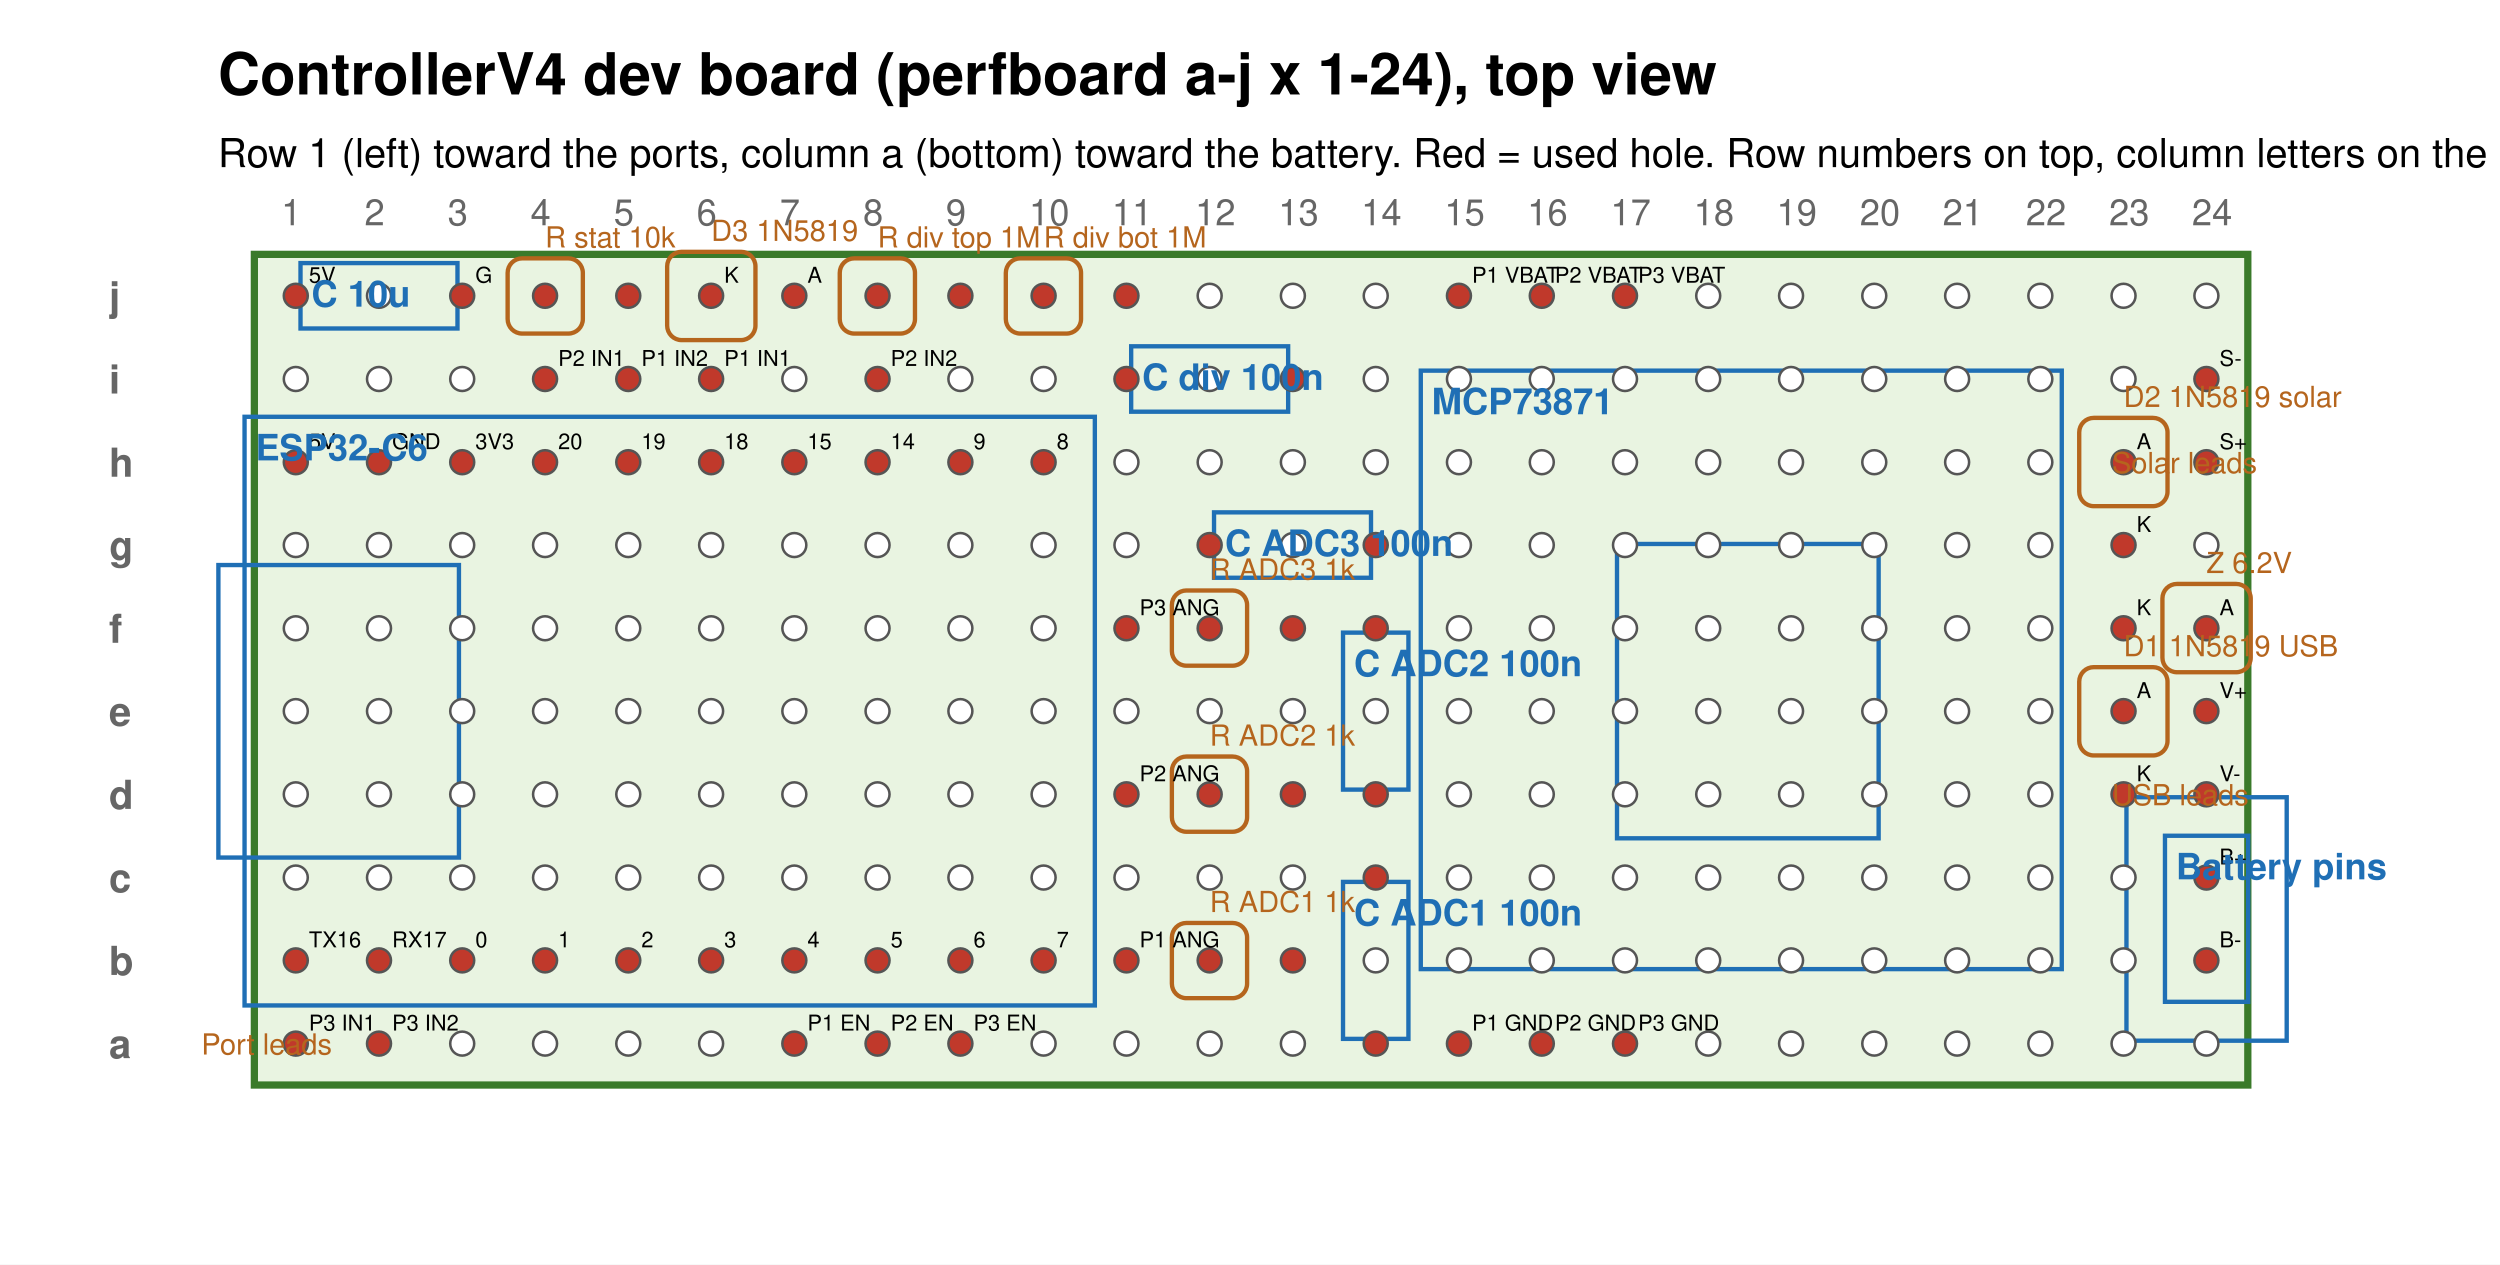
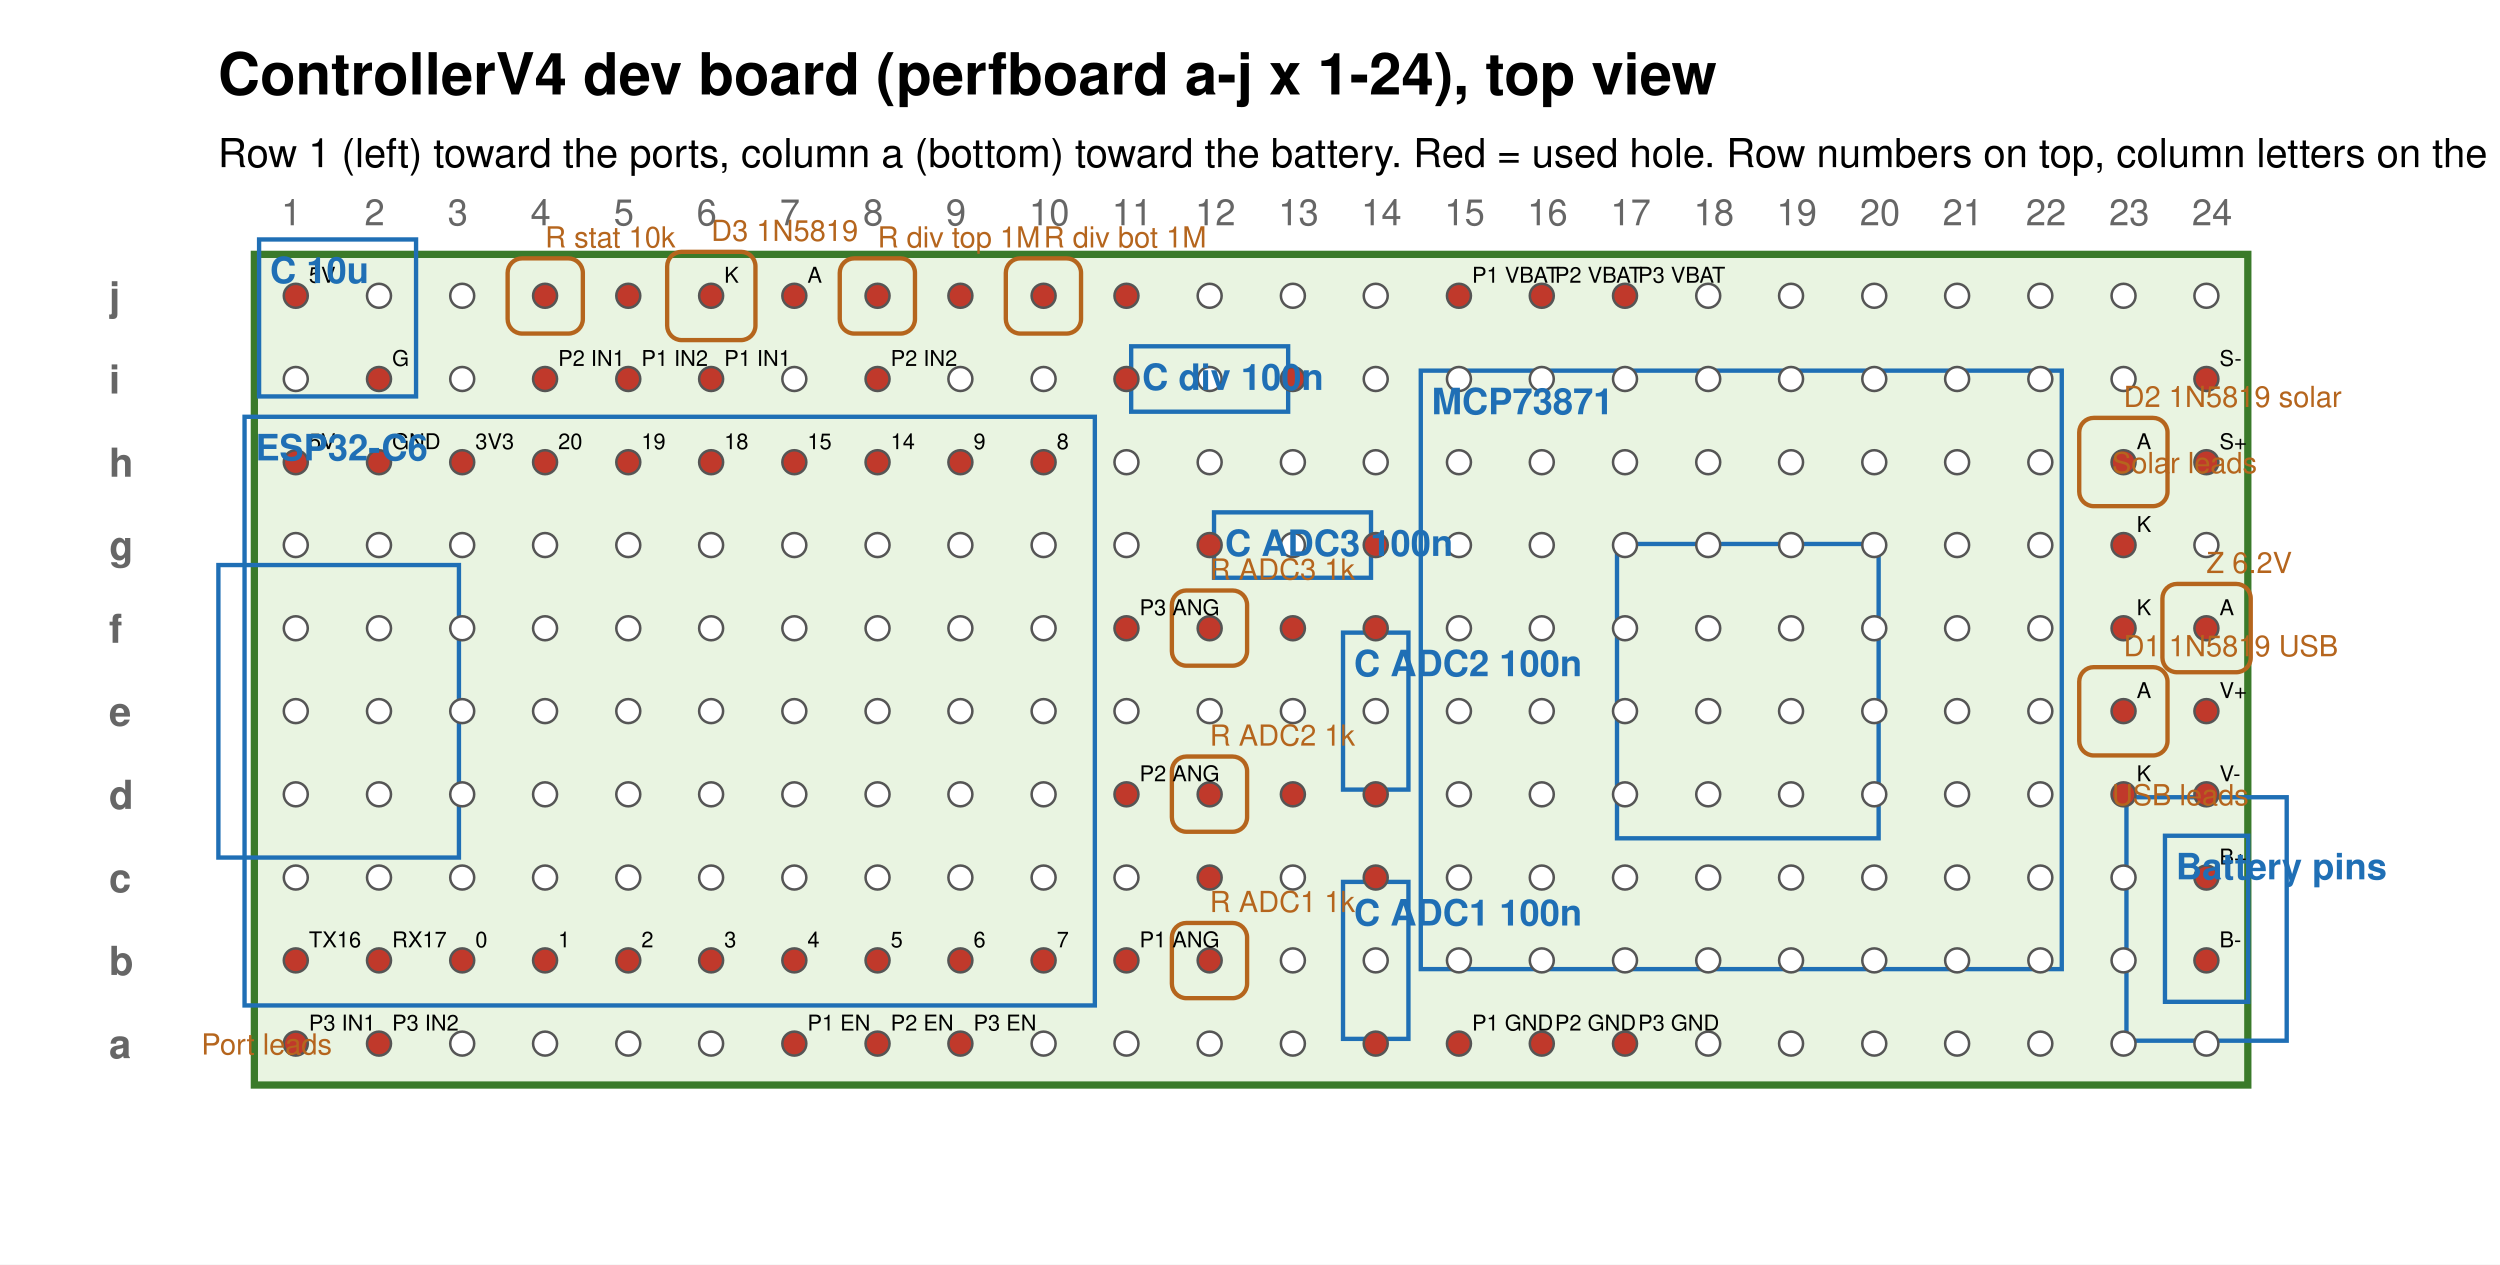
<svg xmlns="http://www.w3.org/2000/svg" width="688" height="348" font-family="Helvetica,Arial">
  <rect width="100%" height="100%" fill="#fff" />
  <text x="60" y="26" font-size="16" font-weight="bold">ControllerV4 dev board (perfboard a-j x 1-24), top view</text>
  <text x="60" y="46" font-size="11">Row 1 (left) toward the ports, column a (bottom) toward the battery. Red = used hole. Row numbers on top, column letters on the left.</text>
  <rect x="70.0" y="70.0" width="548.6" height="228.6" fill="#e9f4e1" stroke="#3a7a2a" stroke-width="2" />
  <rect x="67.3" y="114.7" width="234.0" height="162.0" fill="none" stroke="#1f6fb5" stroke-width="1.2" />
  <rect x="60.1" y="155.5" width="66.2" height="80.5" fill="none" stroke="#1f6fb5" stroke-width="1.2" />
  <rect x="391.0" y="102.0" width="176.4" height="164.7" fill="none" stroke="#1f6fb5" stroke-width="1.2" />
  <rect x="445.0" y="149.7" width="72.0" height="81.0" fill="none" stroke="#1f6fb5" stroke-width="1.2" />
-   <rect x="82.7" y="72.4" width="43.2" height="18.0" fill="none" stroke="#1f6fb5" stroke-width="1.2" />
+   <rect x="71.3" y="65.9" width="43.2" height="43.2" fill="none" stroke="#1f6fb5" stroke-width="1.2" />
  <rect x="139.7" y="71.1" width="20.7" height="20.7" rx="4" fill="none" stroke="#b5651d" stroke-width="1.2" />
  <rect x="183.6" y="69.3" width="24.3" height="24.3" rx="4" fill="none" stroke="#b5651d" stroke-width="1.2" />
  <rect x="231.1" y="71.1" width="20.7" height="20.7" rx="4" fill="none" stroke="#b5651d" stroke-width="1.2" />
  <rect x="276.8" y="71.1" width="20.7" height="20.7" rx="4" fill="none" stroke="#b5651d" stroke-width="1.2" />
  <rect x="311.3" y="95.3" width="43.2" height="18.0" fill="none" stroke="#1f6fb5" stroke-width="1.2" />
  <rect x="322.5" y="254.0" width="20.7" height="20.7" rx="4" fill="none" stroke="#b5651d" stroke-width="1.2" />
  <rect x="369.6" y="242.7" width="18.0" height="43.2" fill="none" stroke="#1f6fb5" stroke-width="1.2" />
  <rect x="322.5" y="208.2" width="20.7" height="20.7" rx="4" fill="none" stroke="#b5651d" stroke-width="1.2" />
  <rect x="369.6" y="174.1" width="18.0" height="43.2" fill="none" stroke="#1f6fb5" stroke-width="1.2" />
  <rect x="322.5" y="162.5" width="20.7" height="20.7" rx="4" fill="none" stroke="#b5651d" stroke-width="1.2" />
  <rect x="334.1" y="141.0" width="43.2" height="18.0" fill="none" stroke="#1f6fb5" stroke-width="1.2" />
  <rect x="572.2" y="183.6" width="24.3" height="24.3" rx="4" fill="none" stroke="#b5651d" stroke-width="1.2" />
  <rect x="572.2" y="115.0" width="24.3" height="24.3" rx="4" fill="none" stroke="#b5651d" stroke-width="1.2" />
  <rect x="595.1" y="160.7" width="24.3" height="24.3" rx="4" fill="none" stroke="#b5651d" stroke-width="1.2" />
  <rect x="595.8" y="230.0" width="22.9" height="45.7" fill="none" stroke="#1f6fb5" stroke-width="1.2" />
  <rect x="585.2" y="219.4" width="44.1" height="67.0" fill="none" stroke="#1f6fb5" stroke-width="1.2" />
  <circle cx="81.4" cy="287.2" r="3.3" fill="#c0392b" stroke="#555" stroke-width="0.7" />
  <circle cx="81.4" cy="264.3" r="3.3" fill="#c0392b" stroke="#555" stroke-width="0.7" />
  <circle cx="81.4" cy="241.5" r="3.3" fill="#fff" stroke="#555" stroke-width="0.7" />
  <circle cx="81.4" cy="218.6" r="3.3" fill="#fff" stroke="#555" stroke-width="0.7" />
  <circle cx="81.4" cy="195.7" r="3.3" fill="#fff" stroke="#555" stroke-width="0.7" />
  <circle cx="81.4" cy="172.9" r="3.3" fill="#fff" stroke="#555" stroke-width="0.7" />
  <circle cx="81.4" cy="150.0" r="3.3" fill="#fff" stroke="#555" stroke-width="0.7" />
  <circle cx="81.4" cy="127.2" r="3.3" fill="#c0392b" stroke="#555" stroke-width="0.7" />
  <circle cx="81.4" cy="104.3" r="3.3" fill="#fff" stroke="#555" stroke-width="0.7" />
  <circle cx="81.4" cy="81.4" r="3.3" fill="#c0392b" stroke="#555" stroke-width="0.7" />
  <circle cx="104.3" cy="287.2" r="3.3" fill="#c0392b" stroke="#555" stroke-width="0.7" />
  <circle cx="104.3" cy="264.3" r="3.3" fill="#c0392b" stroke="#555" stroke-width="0.7" />
  <circle cx="104.3" cy="241.5" r="3.3" fill="#fff" stroke="#555" stroke-width="0.7" />
  <circle cx="104.3" cy="218.6" r="3.3" fill="#fff" stroke="#555" stroke-width="0.7" />
  <circle cx="104.3" cy="195.7" r="3.3" fill="#fff" stroke="#555" stroke-width="0.7" />
  <circle cx="104.3" cy="172.9" r="3.3" fill="#fff" stroke="#555" stroke-width="0.7" />
  <circle cx="104.3" cy="150.0" r="3.3" fill="#fff" stroke="#555" stroke-width="0.7" />
  <circle cx="104.3" cy="127.2" r="3.3" fill="#c0392b" stroke="#555" stroke-width="0.7" />
-   <circle cx="104.3" cy="104.3" r="3.3" fill="#fff" stroke="#555" stroke-width="0.7" />
+   <circle cx="104.3" cy="104.3" r="3.3" fill="#c0392b" stroke="#555" stroke-width="0.7" />
  <circle cx="104.3" cy="81.4" r="3.3" fill="#fff" stroke="#555" stroke-width="0.7" />
  <circle cx="127.2" cy="287.2" r="3.3" fill="#fff" stroke="#555" stroke-width="0.7" />
  <circle cx="127.2" cy="264.3" r="3.3" fill="#c0392b" stroke="#555" stroke-width="0.7" />
  <circle cx="127.2" cy="241.5" r="3.3" fill="#fff" stroke="#555" stroke-width="0.7" />
  <circle cx="127.2" cy="218.6" r="3.3" fill="#fff" stroke="#555" stroke-width="0.7" />
  <circle cx="127.2" cy="195.7" r="3.3" fill="#fff" stroke="#555" stroke-width="0.7" />
  <circle cx="127.2" cy="172.9" r="3.3" fill="#fff" stroke="#555" stroke-width="0.7" />
  <circle cx="127.2" cy="150.0" r="3.3" fill="#fff" stroke="#555" stroke-width="0.7" />
  <circle cx="127.2" cy="127.2" r="3.3" fill="#c0392b" stroke="#555" stroke-width="0.7" />
  <circle cx="127.2" cy="104.3" r="3.3" fill="#fff" stroke="#555" stroke-width="0.7" />
-   <circle cx="127.2" cy="81.4" r="3.3" fill="#c0392b" stroke="#555" stroke-width="0.7" />
+   <circle cx="127.2" cy="81.4" r="3.3" fill="#fff" stroke="#555" stroke-width="0.7" />
  <circle cx="150.0" cy="287.2" r="3.3" fill="#fff" stroke="#555" stroke-width="0.7" />
  <circle cx="150.0" cy="264.3" r="3.3" fill="#c0392b" stroke="#555" stroke-width="0.7" />
  <circle cx="150.0" cy="241.5" r="3.3" fill="#fff" stroke="#555" stroke-width="0.7" />
  <circle cx="150.0" cy="218.6" r="3.3" fill="#fff" stroke="#555" stroke-width="0.7" />
  <circle cx="150.0" cy="195.7" r="3.3" fill="#fff" stroke="#555" stroke-width="0.7" />
  <circle cx="150.0" cy="172.9" r="3.3" fill="#fff" stroke="#555" stroke-width="0.7" />
  <circle cx="150.0" cy="150.0" r="3.3" fill="#fff" stroke="#555" stroke-width="0.7" />
  <circle cx="150.0" cy="127.2" r="3.3" fill="#c0392b" stroke="#555" stroke-width="0.7" />
  <circle cx="150.0" cy="104.3" r="3.3" fill="#c0392b" stroke="#555" stroke-width="0.7" />
  <circle cx="150.0" cy="81.4" r="3.3" fill="#c0392b" stroke="#555" stroke-width="0.7" />
  <circle cx="172.9" cy="287.2" r="3.3" fill="#fff" stroke="#555" stroke-width="0.7" />
  <circle cx="172.9" cy="264.3" r="3.3" fill="#c0392b" stroke="#555" stroke-width="0.7" />
  <circle cx="172.9" cy="241.5" r="3.3" fill="#fff" stroke="#555" stroke-width="0.7" />
  <circle cx="172.9" cy="218.6" r="3.3" fill="#fff" stroke="#555" stroke-width="0.7" />
  <circle cx="172.9" cy="195.7" r="3.3" fill="#fff" stroke="#555" stroke-width="0.7" />
  <circle cx="172.9" cy="172.9" r="3.3" fill="#fff" stroke="#555" stroke-width="0.7" />
  <circle cx="172.9" cy="150.0" r="3.3" fill="#fff" stroke="#555" stroke-width="0.7" />
  <circle cx="172.9" cy="127.2" r="3.3" fill="#c0392b" stroke="#555" stroke-width="0.7" />
  <circle cx="172.9" cy="104.3" r="3.3" fill="#c0392b" stroke="#555" stroke-width="0.7" />
  <circle cx="172.9" cy="81.4" r="3.3" fill="#c0392b" stroke="#555" stroke-width="0.7" />
  <circle cx="195.7" cy="287.2" r="3.3" fill="#fff" stroke="#555" stroke-width="0.7" />
  <circle cx="195.7" cy="264.3" r="3.3" fill="#c0392b" stroke="#555" stroke-width="0.7" />
  <circle cx="195.7" cy="241.5" r="3.3" fill="#fff" stroke="#555" stroke-width="0.7" />
  <circle cx="195.7" cy="218.6" r="3.3" fill="#fff" stroke="#555" stroke-width="0.7" />
  <circle cx="195.7" cy="195.7" r="3.3" fill="#fff" stroke="#555" stroke-width="0.7" />
  <circle cx="195.7" cy="172.9" r="3.3" fill="#fff" stroke="#555" stroke-width="0.7" />
  <circle cx="195.7" cy="150.0" r="3.3" fill="#fff" stroke="#555" stroke-width="0.7" />
  <circle cx="195.7" cy="127.2" r="3.3" fill="#c0392b" stroke="#555" stroke-width="0.7" />
  <circle cx="195.7" cy="104.3" r="3.3" fill="#c0392b" stroke="#555" stroke-width="0.7" />
  <circle cx="195.7" cy="81.4" r="3.3" fill="#c0392b" stroke="#555" stroke-width="0.7" />
  <circle cx="218.6" cy="287.2" r="3.3" fill="#c0392b" stroke="#555" stroke-width="0.7" />
  <circle cx="218.6" cy="264.3" r="3.3" fill="#c0392b" stroke="#555" stroke-width="0.7" />
  <circle cx="218.6" cy="241.5" r="3.3" fill="#fff" stroke="#555" stroke-width="0.7" />
  <circle cx="218.6" cy="218.6" r="3.3" fill="#fff" stroke="#555" stroke-width="0.7" />
  <circle cx="218.6" cy="195.7" r="3.3" fill="#fff" stroke="#555" stroke-width="0.7" />
  <circle cx="218.6" cy="172.9" r="3.3" fill="#fff" stroke="#555" stroke-width="0.7" />
  <circle cx="218.6" cy="150.0" r="3.3" fill="#fff" stroke="#555" stroke-width="0.7" />
  <circle cx="218.6" cy="127.2" r="3.3" fill="#c0392b" stroke="#555" stroke-width="0.7" />
  <circle cx="218.6" cy="104.3" r="3.3" fill="#fff" stroke="#555" stroke-width="0.7" />
  <circle cx="218.6" cy="81.4" r="3.3" fill="#c0392b" stroke="#555" stroke-width="0.7" />
  <circle cx="241.5" cy="287.2" r="3.3" fill="#c0392b" stroke="#555" stroke-width="0.7" />
  <circle cx="241.5" cy="264.3" r="3.3" fill="#c0392b" stroke="#555" stroke-width="0.7" />
  <circle cx="241.5" cy="241.5" r="3.3" fill="#fff" stroke="#555" stroke-width="0.7" />
  <circle cx="241.5" cy="218.6" r="3.3" fill="#fff" stroke="#555" stroke-width="0.7" />
  <circle cx="241.5" cy="195.7" r="3.3" fill="#fff" stroke="#555" stroke-width="0.7" />
  <circle cx="241.5" cy="172.9" r="3.3" fill="#fff" stroke="#555" stroke-width="0.7" />
  <circle cx="241.5" cy="150.0" r="3.3" fill="#fff" stroke="#555" stroke-width="0.7" />
  <circle cx="241.5" cy="127.2" r="3.3" fill="#c0392b" stroke="#555" stroke-width="0.7" />
  <circle cx="241.5" cy="104.3" r="3.3" fill="#c0392b" stroke="#555" stroke-width="0.7" />
  <circle cx="241.5" cy="81.4" r="3.3" fill="#c0392b" stroke="#555" stroke-width="0.7" />
  <circle cx="264.3" cy="287.2" r="3.3" fill="#c0392b" stroke="#555" stroke-width="0.7" />
  <circle cx="264.3" cy="264.3" r="3.3" fill="#c0392b" stroke="#555" stroke-width="0.7" />
  <circle cx="264.3" cy="241.5" r="3.3" fill="#fff" stroke="#555" stroke-width="0.7" />
  <circle cx="264.3" cy="218.6" r="3.3" fill="#fff" stroke="#555" stroke-width="0.7" />
  <circle cx="264.3" cy="195.7" r="3.3" fill="#fff" stroke="#555" stroke-width="0.7" />
  <circle cx="264.3" cy="172.9" r="3.3" fill="#fff" stroke="#555" stroke-width="0.7" />
  <circle cx="264.3" cy="150.0" r="3.3" fill="#fff" stroke="#555" stroke-width="0.7" />
  <circle cx="264.3" cy="127.2" r="3.3" fill="#c0392b" stroke="#555" stroke-width="0.7" />
  <circle cx="264.3" cy="104.3" r="3.3" fill="#fff" stroke="#555" stroke-width="0.7" />
  <circle cx="264.3" cy="81.4" r="3.3" fill="#c0392b" stroke="#555" stroke-width="0.7" />
  <circle cx="287.2" cy="287.2" r="3.3" fill="#fff" stroke="#555" stroke-width="0.7" />
  <circle cx="287.2" cy="264.3" r="3.3" fill="#c0392b" stroke="#555" stroke-width="0.7" />
  <circle cx="287.2" cy="241.5" r="3.3" fill="#fff" stroke="#555" stroke-width="0.7" />
  <circle cx="287.2" cy="218.6" r="3.3" fill="#fff" stroke="#555" stroke-width="0.7" />
  <circle cx="287.2" cy="195.7" r="3.3" fill="#fff" stroke="#555" stroke-width="0.7" />
  <circle cx="287.2" cy="172.9" r="3.3" fill="#fff" stroke="#555" stroke-width="0.7" />
  <circle cx="287.2" cy="150.0" r="3.3" fill="#fff" stroke="#555" stroke-width="0.7" />
  <circle cx="287.2" cy="127.2" r="3.3" fill="#c0392b" stroke="#555" stroke-width="0.7" />
  <circle cx="287.2" cy="104.3" r="3.3" fill="#fff" stroke="#555" stroke-width="0.7" />
  <circle cx="287.2" cy="81.4" r="3.3" fill="#c0392b" stroke="#555" stroke-width="0.7" />
  <circle cx="310.0" cy="287.2" r="3.3" fill="#fff" stroke="#555" stroke-width="0.7" />
  <circle cx="310.0" cy="264.3" r="3.3" fill="#c0392b" stroke="#555" stroke-width="0.7" />
  <circle cx="310.0" cy="241.5" r="3.3" fill="#fff" stroke="#555" stroke-width="0.7" />
  <circle cx="310.0" cy="218.6" r="3.3" fill="#c0392b" stroke="#555" stroke-width="0.7" />
  <circle cx="310.0" cy="195.7" r="3.3" fill="#fff" stroke="#555" stroke-width="0.7" />
  <circle cx="310.0" cy="172.9" r="3.3" fill="#c0392b" stroke="#555" stroke-width="0.7" />
  <circle cx="310.0" cy="150.0" r="3.3" fill="#fff" stroke="#555" stroke-width="0.7" />
  <circle cx="310.0" cy="127.2" r="3.3" fill="#fff" stroke="#555" stroke-width="0.7" />
  <circle cx="310.0" cy="104.3" r="3.3" fill="#c0392b" stroke="#555" stroke-width="0.7" />
  <circle cx="310.0" cy="81.4" r="3.3" fill="#c0392b" stroke="#555" stroke-width="0.7" />
  <circle cx="332.9" cy="287.2" r="3.3" fill="#fff" stroke="#555" stroke-width="0.7" />
  <circle cx="332.9" cy="264.3" r="3.3" fill="#c0392b" stroke="#555" stroke-width="0.7" />
-   <circle cx="332.9" cy="241.5" r="3.3" fill="#fff" stroke="#555" stroke-width="0.7" />
+   <circle cx="332.9" cy="241.5" r="3.3" fill="#c0392b" stroke="#555" stroke-width="0.7" />
  <circle cx="332.9" cy="218.6" r="3.3" fill="#c0392b" stroke="#555" stroke-width="0.7" />
  <circle cx="332.9" cy="195.7" r="3.3" fill="#fff" stroke="#555" stroke-width="0.7" />
  <circle cx="332.9" cy="172.9" r="3.3" fill="#c0392b" stroke="#555" stroke-width="0.7" />
  <circle cx="332.9" cy="150.0" r="3.3" fill="#c0392b" stroke="#555" stroke-width="0.7" />
  <circle cx="332.9" cy="127.2" r="3.3" fill="#fff" stroke="#555" stroke-width="0.7" />
  <circle cx="332.9" cy="104.3" r="3.3" fill="#fff" stroke="#555" stroke-width="0.7" />
  <circle cx="332.9" cy="81.4" r="3.3" fill="#fff" stroke="#555" stroke-width="0.7" />
  <circle cx="355.8" cy="287.2" r="3.3" fill="#fff" stroke="#555" stroke-width="0.7" />
-   <circle cx="355.8" cy="264.3" r="3.3" fill="#c0392b" stroke="#555" stroke-width="0.7" />
+   <circle cx="355.8" cy="264.3" r="3.3" fill="#fff" stroke="#555" stroke-width="0.7" />
  <circle cx="355.8" cy="241.5" r="3.3" fill="#fff" stroke="#555" stroke-width="0.7" />
  <circle cx="355.8" cy="218.6" r="3.3" fill="#c0392b" stroke="#555" stroke-width="0.7" />
  <circle cx="355.8" cy="195.7" r="3.3" fill="#fff" stroke="#555" stroke-width="0.7" />
  <circle cx="355.8" cy="172.9" r="3.3" fill="#c0392b" stroke="#555" stroke-width="0.7" />
  <circle cx="355.8" cy="150.0" r="3.3" fill="#fff" stroke="#555" stroke-width="0.7" />
  <circle cx="355.8" cy="127.2" r="3.3" fill="#fff" stroke="#555" stroke-width="0.7" />
  <circle cx="355.8" cy="104.3" r="3.3" fill="#c0392b" stroke="#555" stroke-width="0.7" />
  <circle cx="355.8" cy="81.4" r="3.3" fill="#fff" stroke="#555" stroke-width="0.7" />
  <circle cx="378.6" cy="287.2" r="3.3" fill="#c0392b" stroke="#555" stroke-width="0.7" />
  <circle cx="378.6" cy="264.3" r="3.3" fill="#fff" stroke="#555" stroke-width="0.7" />
  <circle cx="378.6" cy="241.5" r="3.3" fill="#c0392b" stroke="#555" stroke-width="0.7" />
  <circle cx="378.6" cy="218.6" r="3.3" fill="#c0392b" stroke="#555" stroke-width="0.7" />
  <circle cx="378.6" cy="195.7" r="3.3" fill="#fff" stroke="#555" stroke-width="0.7" />
  <circle cx="378.6" cy="172.9" r="3.3" fill="#c0392b" stroke="#555" stroke-width="0.7" />
  <circle cx="378.6" cy="150.0" r="3.3" fill="#c0392b" stroke="#555" stroke-width="0.7" />
  <circle cx="378.6" cy="127.2" r="3.3" fill="#fff" stroke="#555" stroke-width="0.7" />
  <circle cx="378.6" cy="104.3" r="3.3" fill="#fff" stroke="#555" stroke-width="0.7" />
  <circle cx="378.6" cy="81.4" r="3.3" fill="#fff" stroke="#555" stroke-width="0.7" />
  <circle cx="401.5" cy="287.2" r="3.3" fill="#c0392b" stroke="#555" stroke-width="0.7" />
  <circle cx="401.5" cy="264.3" r="3.3" fill="#fff" stroke="#555" stroke-width="0.7" />
  <circle cx="401.5" cy="241.5" r="3.3" fill="#fff" stroke="#555" stroke-width="0.7" />
  <circle cx="401.5" cy="218.6" r="3.3" fill="#fff" stroke="#555" stroke-width="0.7" />
  <circle cx="401.5" cy="195.7" r="3.3" fill="#fff" stroke="#555" stroke-width="0.7" />
  <circle cx="401.5" cy="172.9" r="3.3" fill="#fff" stroke="#555" stroke-width="0.7" />
  <circle cx="401.5" cy="150.0" r="3.3" fill="#fff" stroke="#555" stroke-width="0.7" />
  <circle cx="401.5" cy="127.2" r="3.3" fill="#fff" stroke="#555" stroke-width="0.7" />
  <circle cx="401.5" cy="104.3" r="3.3" fill="#fff" stroke="#555" stroke-width="0.7" />
  <circle cx="401.5" cy="81.4" r="3.3" fill="#c0392b" stroke="#555" stroke-width="0.7" />
  <circle cx="424.3" cy="287.2" r="3.3" fill="#c0392b" stroke="#555" stroke-width="0.7" />
  <circle cx="424.3" cy="264.3" r="3.3" fill="#fff" stroke="#555" stroke-width="0.7" />
  <circle cx="424.3" cy="241.5" r="3.3" fill="#fff" stroke="#555" stroke-width="0.7" />
  <circle cx="424.3" cy="218.6" r="3.3" fill="#fff" stroke="#555" stroke-width="0.7" />
  <circle cx="424.3" cy="195.7" r="3.3" fill="#fff" stroke="#555" stroke-width="0.7" />
  <circle cx="424.3" cy="172.9" r="3.3" fill="#fff" stroke="#555" stroke-width="0.7" />
  <circle cx="424.3" cy="150.0" r="3.3" fill="#fff" stroke="#555" stroke-width="0.7" />
  <circle cx="424.3" cy="127.2" r="3.3" fill="#fff" stroke="#555" stroke-width="0.7" />
  <circle cx="424.3" cy="104.3" r="3.3" fill="#fff" stroke="#555" stroke-width="0.7" />
  <circle cx="424.3" cy="81.4" r="3.3" fill="#c0392b" stroke="#555" stroke-width="0.7" />
  <circle cx="447.2" cy="287.2" r="3.3" fill="#c0392b" stroke="#555" stroke-width="0.7" />
  <circle cx="447.2" cy="264.3" r="3.3" fill="#fff" stroke="#555" stroke-width="0.7" />
  <circle cx="447.2" cy="241.5" r="3.3" fill="#fff" stroke="#555" stroke-width="0.7" />
  <circle cx="447.2" cy="218.6" r="3.3" fill="#fff" stroke="#555" stroke-width="0.7" />
  <circle cx="447.2" cy="195.7" r="3.3" fill="#fff" stroke="#555" stroke-width="0.7" />
  <circle cx="447.2" cy="172.9" r="3.3" fill="#fff" stroke="#555" stroke-width="0.7" />
  <circle cx="447.2" cy="150.0" r="3.3" fill="#fff" stroke="#555" stroke-width="0.7" />
  <circle cx="447.2" cy="127.2" r="3.3" fill="#fff" stroke="#555" stroke-width="0.7" />
  <circle cx="447.2" cy="104.3" r="3.3" fill="#fff" stroke="#555" stroke-width="0.7" />
  <circle cx="447.2" cy="81.4" r="3.3" fill="#c0392b" stroke="#555" stroke-width="0.7" />
  <circle cx="470.1" cy="287.2" r="3.3" fill="#fff" stroke="#555" stroke-width="0.7" />
  <circle cx="470.1" cy="264.3" r="3.3" fill="#fff" stroke="#555" stroke-width="0.7" />
  <circle cx="470.1" cy="241.5" r="3.3" fill="#fff" stroke="#555" stroke-width="0.7" />
  <circle cx="470.1" cy="218.6" r="3.3" fill="#fff" stroke="#555" stroke-width="0.7" />
  <circle cx="470.1" cy="195.7" r="3.3" fill="#fff" stroke="#555" stroke-width="0.7" />
  <circle cx="470.1" cy="172.9" r="3.3" fill="#fff" stroke="#555" stroke-width="0.7" />
  <circle cx="470.1" cy="150.0" r="3.3" fill="#fff" stroke="#555" stroke-width="0.7" />
  <circle cx="470.1" cy="127.2" r="3.3" fill="#fff" stroke="#555" stroke-width="0.7" />
  <circle cx="470.1" cy="104.3" r="3.3" fill="#fff" stroke="#555" stroke-width="0.7" />
  <circle cx="470.1" cy="81.4" r="3.3" fill="#fff" stroke="#555" stroke-width="0.7" />
  <circle cx="492.9" cy="287.2" r="3.3" fill="#fff" stroke="#555" stroke-width="0.7" />
  <circle cx="492.9" cy="264.3" r="3.3" fill="#fff" stroke="#555" stroke-width="0.7" />
  <circle cx="492.9" cy="241.5" r="3.3" fill="#fff" stroke="#555" stroke-width="0.7" />
  <circle cx="492.9" cy="218.6" r="3.3" fill="#fff" stroke="#555" stroke-width="0.7" />
  <circle cx="492.9" cy="195.7" r="3.3" fill="#fff" stroke="#555" stroke-width="0.7" />
  <circle cx="492.9" cy="172.9" r="3.3" fill="#fff" stroke="#555" stroke-width="0.7" />
  <circle cx="492.9" cy="150.0" r="3.3" fill="#fff" stroke="#555" stroke-width="0.7" />
  <circle cx="492.9" cy="127.2" r="3.3" fill="#fff" stroke="#555" stroke-width="0.7" />
  <circle cx="492.9" cy="104.3" r="3.3" fill="#fff" stroke="#555" stroke-width="0.7" />
  <circle cx="492.9" cy="81.4" r="3.3" fill="#fff" stroke="#555" stroke-width="0.7" />
  <circle cx="515.8" cy="287.2" r="3.3" fill="#fff" stroke="#555" stroke-width="0.7" />
  <circle cx="515.8" cy="264.3" r="3.3" fill="#fff" stroke="#555" stroke-width="0.7" />
  <circle cx="515.8" cy="241.5" r="3.3" fill="#fff" stroke="#555" stroke-width="0.7" />
  <circle cx="515.8" cy="218.6" r="3.3" fill="#fff" stroke="#555" stroke-width="0.7" />
  <circle cx="515.8" cy="195.7" r="3.3" fill="#fff" stroke="#555" stroke-width="0.7" />
  <circle cx="515.8" cy="172.9" r="3.3" fill="#fff" stroke="#555" stroke-width="0.7" />
  <circle cx="515.8" cy="150.0" r="3.3" fill="#fff" stroke="#555" stroke-width="0.7" />
  <circle cx="515.8" cy="127.2" r="3.3" fill="#fff" stroke="#555" stroke-width="0.7" />
  <circle cx="515.8" cy="104.3" r="3.3" fill="#fff" stroke="#555" stroke-width="0.7" />
  <circle cx="515.8" cy="81.4" r="3.3" fill="#fff" stroke="#555" stroke-width="0.7" />
  <circle cx="538.6" cy="287.2" r="3.3" fill="#fff" stroke="#555" stroke-width="0.7" />
  <circle cx="538.6" cy="264.3" r="3.3" fill="#fff" stroke="#555" stroke-width="0.7" />
  <circle cx="538.6" cy="241.5" r="3.3" fill="#fff" stroke="#555" stroke-width="0.7" />
  <circle cx="538.6" cy="218.6" r="3.3" fill="#fff" stroke="#555" stroke-width="0.7" />
  <circle cx="538.6" cy="195.7" r="3.3" fill="#fff" stroke="#555" stroke-width="0.7" />
  <circle cx="538.6" cy="172.9" r="3.3" fill="#fff" stroke="#555" stroke-width="0.7" />
  <circle cx="538.6" cy="150.0" r="3.3" fill="#fff" stroke="#555" stroke-width="0.7" />
  <circle cx="538.6" cy="127.2" r="3.3" fill="#fff" stroke="#555" stroke-width="0.7" />
  <circle cx="538.6" cy="104.3" r="3.3" fill="#fff" stroke="#555" stroke-width="0.7" />
  <circle cx="538.6" cy="81.4" r="3.3" fill="#fff" stroke="#555" stroke-width="0.7" />
  <circle cx="561.5" cy="287.2" r="3.3" fill="#fff" stroke="#555" stroke-width="0.7" />
  <circle cx="561.5" cy="264.3" r="3.3" fill="#fff" stroke="#555" stroke-width="0.7" />
  <circle cx="561.5" cy="241.5" r="3.3" fill="#fff" stroke="#555" stroke-width="0.7" />
  <circle cx="561.5" cy="218.6" r="3.3" fill="#fff" stroke="#555" stroke-width="0.7" />
  <circle cx="561.5" cy="195.7" r="3.3" fill="#fff" stroke="#555" stroke-width="0.7" />
  <circle cx="561.5" cy="172.9" r="3.3" fill="#fff" stroke="#555" stroke-width="0.7" />
  <circle cx="561.5" cy="150.0" r="3.3" fill="#fff" stroke="#555" stroke-width="0.7" />
  <circle cx="561.5" cy="127.2" r="3.3" fill="#fff" stroke="#555" stroke-width="0.7" />
  <circle cx="561.5" cy="104.3" r="3.3" fill="#fff" stroke="#555" stroke-width="0.7" />
  <circle cx="561.5" cy="81.4" r="3.3" fill="#fff" stroke="#555" stroke-width="0.7" />
  <circle cx="584.4" cy="287.2" r="3.3" fill="#fff" stroke="#555" stroke-width="0.7" />
  <circle cx="584.4" cy="264.3" r="3.3" fill="#fff" stroke="#555" stroke-width="0.7" />
  <circle cx="584.4" cy="241.5" r="3.3" fill="#fff" stroke="#555" stroke-width="0.7" />
  <circle cx="584.4" cy="218.6" r="3.3" fill="#c0392b" stroke="#555" stroke-width="0.7" />
  <circle cx="584.4" cy="195.7" r="3.3" fill="#c0392b" stroke="#555" stroke-width="0.7" />
  <circle cx="584.4" cy="172.9" r="3.3" fill="#c0392b" stroke="#555" stroke-width="0.7" />
  <circle cx="584.4" cy="150.0" r="3.3" fill="#c0392b" stroke="#555" stroke-width="0.7" />
  <circle cx="584.4" cy="127.2" r="3.3" fill="#c0392b" stroke="#555" stroke-width="0.7" />
  <circle cx="584.4" cy="104.3" r="3.3" fill="#fff" stroke="#555" stroke-width="0.7" />
  <circle cx="584.4" cy="81.4" r="3.3" fill="#fff" stroke="#555" stroke-width="0.7" />
  <circle cx="607.2" cy="287.2" r="3.3" fill="#fff" stroke="#555" stroke-width="0.7" />
  <circle cx="607.2" cy="264.3" r="3.3" fill="#c0392b" stroke="#555" stroke-width="0.7" />
  <circle cx="607.2" cy="241.5" r="3.3" fill="#c0392b" stroke="#555" stroke-width="0.7" />
  <circle cx="607.2" cy="218.6" r="3.3" fill="#c0392b" stroke="#555" stroke-width="0.7" />
  <circle cx="607.2" cy="195.7" r="3.3" fill="#c0392b" stroke="#555" stroke-width="0.7" />
  <circle cx="607.2" cy="172.9" r="3.3" fill="#c0392b" stroke="#555" stroke-width="0.7" />
  <circle cx="607.2" cy="150.0" r="3.3" fill="#fff" stroke="#555" stroke-width="0.7" />
  <circle cx="607.2" cy="127.2" r="3.3" fill="#c0392b" stroke="#555" stroke-width="0.7" />
  <circle cx="607.2" cy="104.3" r="3.3" fill="#c0392b" stroke="#555" stroke-width="0.7" />
  <circle cx="607.2" cy="81.4" r="3.3" fill="#fff" stroke="#555" stroke-width="0.7" />
  <text x="85.0" y="260.7" font-size="6">TX16</text>
  <text x="107.9" y="260.7" font-size="6">RX17</text>
  <text x="130.8" y="260.7" font-size="6">0</text>
  <text x="153.6" y="260.7" font-size="6">1</text>
  <text x="176.5" y="260.7" font-size="6">2</text>
  <text x="199.3" y="260.7" font-size="6">3</text>
  <text x="222.2" y="260.7" font-size="6">4</text>
  <text x="245.1" y="260.7" font-size="6">5</text>
  <text x="267.9" y="260.7" font-size="6">6</text>
  <text x="290.8" y="260.7" font-size="6">7</text>
  <text x="85.0" y="123.6" font-size="6">5V</text>
  <text x="107.9" y="123.6" font-size="6">GND</text>
  <text x="130.8" y="123.6" font-size="6">3V3</text>
  <text x="153.6" y="123.6" font-size="6">20</text>
  <text x="176.5" y="123.6" font-size="6">19</text>
  <text x="199.3" y="123.6" font-size="6">18</text>
  <text x="222.2" y="123.6" font-size="6">15</text>
  <text x="245.1" y="123.6" font-size="6">14</text>
  <text x="267.9" y="123.6" font-size="6">9</text>
  <text x="290.8" y="123.6" font-size="6">8</text>
  <text x="70.3" y="126.7" font-size="10" font-weight="bold" fill="#1f6fb5">ESP32-C6</text>
  <text x="394.0" y="114.0" font-size="10" font-weight="bold" fill="#1f6fb5">MCP73871</text>
  <text x="85.0" y="77.8" font-size="6">5V</text>
-   <text x="130.8" y="77.8" font-size="6">G</text>
-   <text x="85.7" y="84.4" font-size="10" font-weight="bold" fill="#1f6fb5">C 10u</text>
+   <text x="107.9" y="100.7" font-size="6">G</text>
+   <text x="74.3" y="77.9" font-size="10" font-weight="bold" fill="#1f6fb5">C 10u</text>
  <text x="150.0" y="68.1" font-size="8" fill="#b5651d">R stat 10k</text>
  <text x="199.3" y="77.8" font-size="6">K</text>
  <text x="222.2" y="77.8" font-size="6">A</text>
  <text x="195.7" y="66.3" font-size="8" fill="#b5651d">D3 1N5819</text>
  <text x="241.5" y="68.1" font-size="8" fill="#b5651d">R div top 1M</text>
  <text x="287.2" y="68.1" font-size="8" fill="#b5651d">R div bot 1M</text>
  <text x="314.3" y="107.3" font-size="10" font-weight="bold" fill="#1f6fb5">C div 100n</text>
  <text x="332.9" y="251.0" font-size="8" fill="#b5651d">R ADC1 1k</text>
  <text x="372.6" y="254.7" font-size="10" font-weight="bold" fill="#1f6fb5">C ADC1 100n</text>
  <text x="332.9" y="205.2" font-size="8" fill="#b5651d">R ADC2 1k</text>
  <text x="372.6" y="186.1" font-size="10" font-weight="bold" fill="#1f6fb5">C ADC2 100n</text>
  <text x="332.9" y="159.5" font-size="8" fill="#b5651d">R ADC3 1k</text>
  <text x="337.1" y="153.0" font-size="10" font-weight="bold" fill="#1f6fb5">C ADC3 100n</text>
  <text x="588.0" y="192.1" font-size="6">A</text>
  <text x="588.0" y="215.0" font-size="6">K</text>
  <text x="584.4" y="180.6" font-size="8" fill="#b5651d">D1 1N5819 USB</text>
  <text x="588.0" y="123.6" font-size="6">A</text>
  <text x="588.0" y="146.4" font-size="6">K</text>
  <text x="584.4" y="112.0" font-size="8" fill="#b5651d">D2 1N5819 solar</text>
  <text x="610.8" y="169.3" font-size="6">A</text>
  <text x="588.0" y="169.3" font-size="6">K</text>
  <text x="607.2" y="157.7" font-size="8" fill="#b5651d">Z 6.2V</text>
  <text x="610.8" y="260.7" font-size="6">B-</text>
  <text x="610.8" y="237.9" font-size="6">B+</text>
  <text x="598.8" y="242.0" font-size="10" font-weight="bold" fill="#1f6fb5">Battery pins</text>
  <text x="610.8" y="215.0" font-size="6">V-</text>
  <text x="610.8" y="192.1" font-size="6">V+</text>
  <text x="581.2" y="221.6" font-size="8" fill="#b5651d">USB leads</text>
  <text x="610.8" y="123.6" font-size="6">S+</text>
  <text x="610.8" y="100.7" font-size="6">S-</text>
  <text x="581.2" y="130.2" font-size="8" fill="#b5651d">Solar leads</text>
  <text x="85.0" y="283.6" font-size="6">P3 IN1</text>
  <text x="107.9" y="283.6" font-size="6">P3 IN2</text>
  <text x="199.3" y="100.7" font-size="6">P1 IN1</text>
  <text x="176.5" y="100.7" font-size="6">P1 IN2</text>
  <text x="153.6" y="100.7" font-size="6">P2 IN1</text>
  <text x="245.1" y="100.7" font-size="6">P2 IN2</text>
  <text x="222.2" y="283.6" font-size="6">P1 EN</text>
  <text x="245.1" y="283.6" font-size="6">P2 EN</text>
  <text x="267.9" y="283.6" font-size="6">P3 EN</text>
  <text x="313.6" y="260.7" font-size="6">P1 ANG</text>
  <text x="313.6" y="215.0" font-size="6">P2 ANG</text>
  <text x="313.6" y="169.3" font-size="6">P3 ANG</text>
  <text x="405.1" y="77.8" font-size="6">P1 VBAT</text>
  <text x="427.9" y="77.8" font-size="6">P2 VBAT</text>
  <text x="450.8" y="77.8" font-size="6">P3 VBAT</text>
  <text x="405.1" y="283.6" font-size="6">P1 GND</text>
  <text x="427.9" y="283.6" font-size="6">P2 GND</text>
  <text x="450.8" y="283.6" font-size="6">P3 GND</text>
  <text x="55.4" y="290.2" font-size="8" fill="#b5651d">Port leads</text>
  <text x="77.4" y="62" font-size="10" fill="#666">1</text>
  <text x="100.3" y="62" font-size="10" fill="#666">2</text>
  <text x="123.2" y="62" font-size="10" fill="#666">3</text>
  <text x="146.0" y="62" font-size="10" fill="#666">4</text>
  <text x="168.9" y="62" font-size="10" fill="#666">5</text>
  <text x="191.7" y="62" font-size="10" fill="#666">6</text>
  <text x="214.6" y="62" font-size="10" fill="#666">7</text>
  <text x="237.5" y="62" font-size="10" fill="#666">8</text>
  <text x="260.3" y="62" font-size="10" fill="#666">9</text>
  <text x="283.2" y="62" font-size="10" fill="#666">10</text>
  <text x="306.0" y="62" font-size="10" fill="#666">11</text>
  <text x="328.9" y="62" font-size="10" fill="#666">12</text>
  <text x="351.8" y="62" font-size="10" fill="#666">13</text>
  <text x="374.6" y="62" font-size="10" fill="#666">14</text>
  <text x="397.5" y="62" font-size="10" fill="#666">15</text>
  <text x="420.3" y="62" font-size="10" fill="#666">16</text>
  <text x="443.2" y="62" font-size="10" fill="#666">17</text>
  <text x="466.1" y="62" font-size="10" fill="#666">18</text>
  <text x="488.9" y="62" font-size="10" fill="#666">19</text>
  <text x="511.8" y="62" font-size="10" fill="#666">20</text>
  <text x="534.6" y="62" font-size="10" fill="#666">21</text>
  <text x="557.5" y="62" font-size="10" fill="#666">22</text>
  <text x="580.4" y="62" font-size="10" fill="#666">23</text>
  <text x="603.2" y="62" font-size="10" fill="#666">24</text>
  <text x="30" y="291.2" font-size="11" font-weight="bold" fill="#666">a</text>
  <text x="30" y="268.3" font-size="11" font-weight="bold" fill="#666">b</text>
  <text x="30" y="245.5" font-size="11" font-weight="bold" fill="#666">c</text>
  <text x="30" y="222.6" font-size="11" font-weight="bold" fill="#666">d</text>
  <text x="30" y="199.7" font-size="11" font-weight="bold" fill="#666">e</text>
  <text x="30" y="176.9" font-size="11" font-weight="bold" fill="#666">f</text>
  <text x="30" y="154.0" font-size="11" font-weight="bold" fill="#666">g</text>
  <text x="30" y="131.2" font-size="11" font-weight="bold" fill="#666">h</text>
  <text x="30" y="108.3" font-size="11" font-weight="bold" fill="#666">i</text>
  <text x="30" y="85.4" font-size="11" font-weight="bold" fill="#666">j</text>
</svg>
